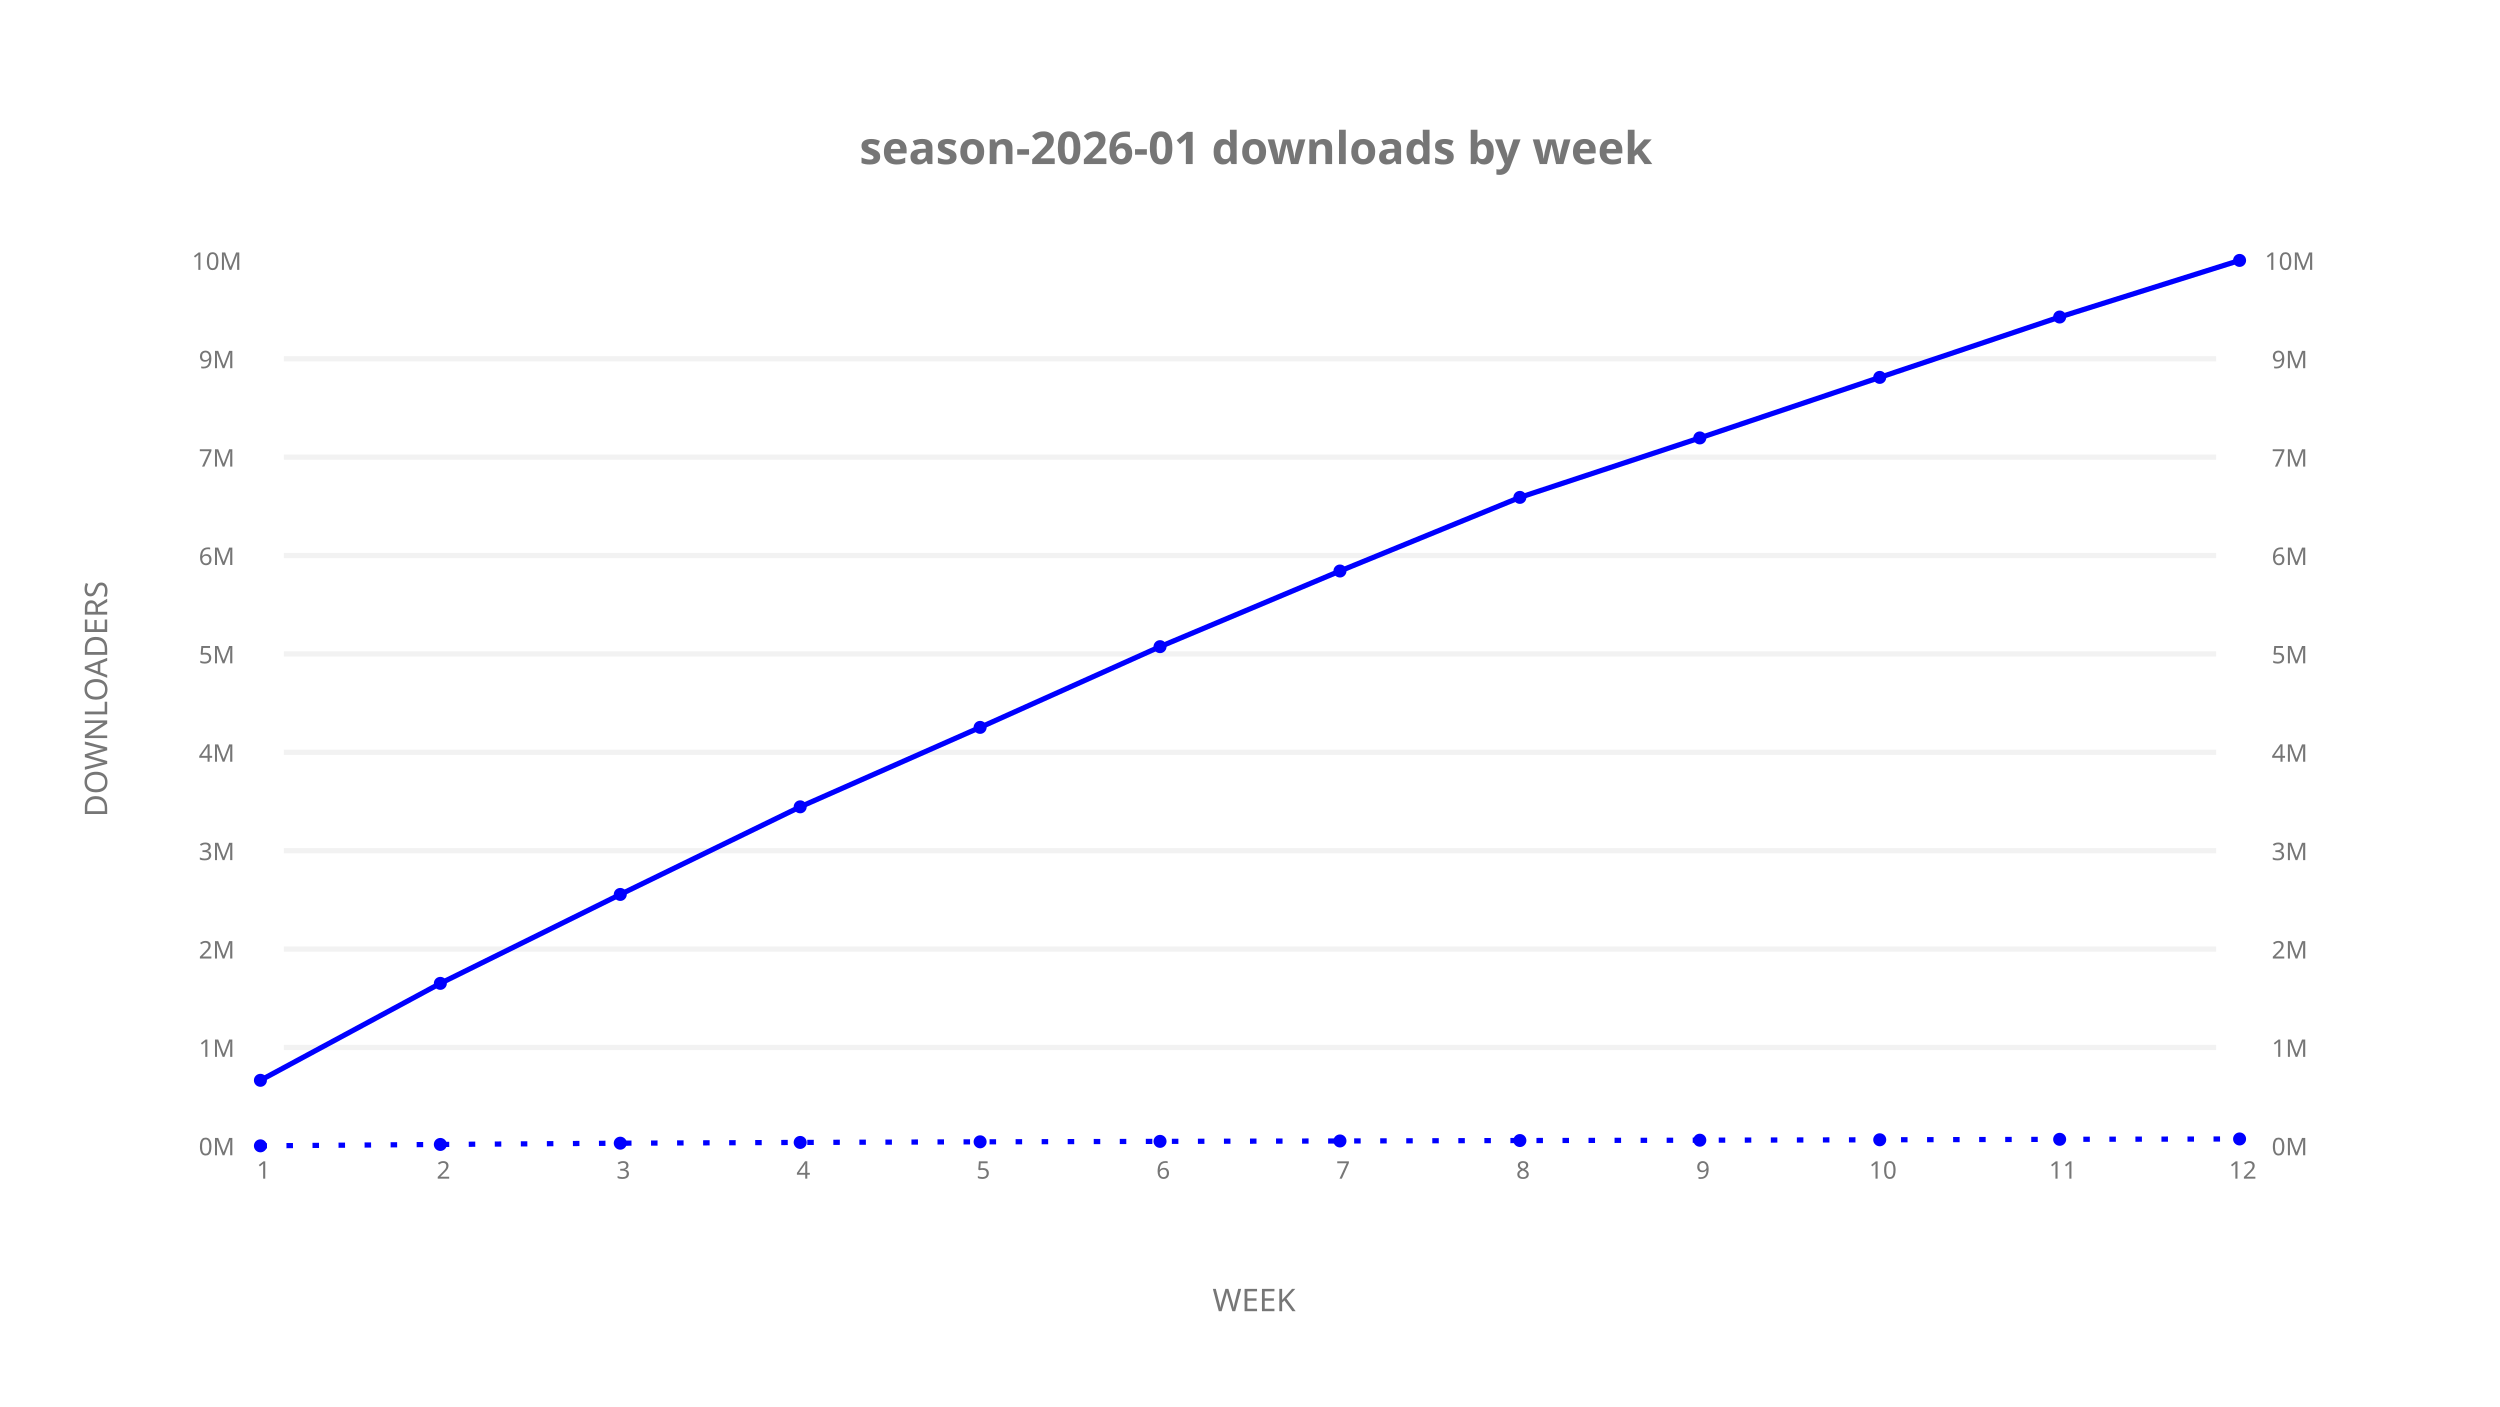
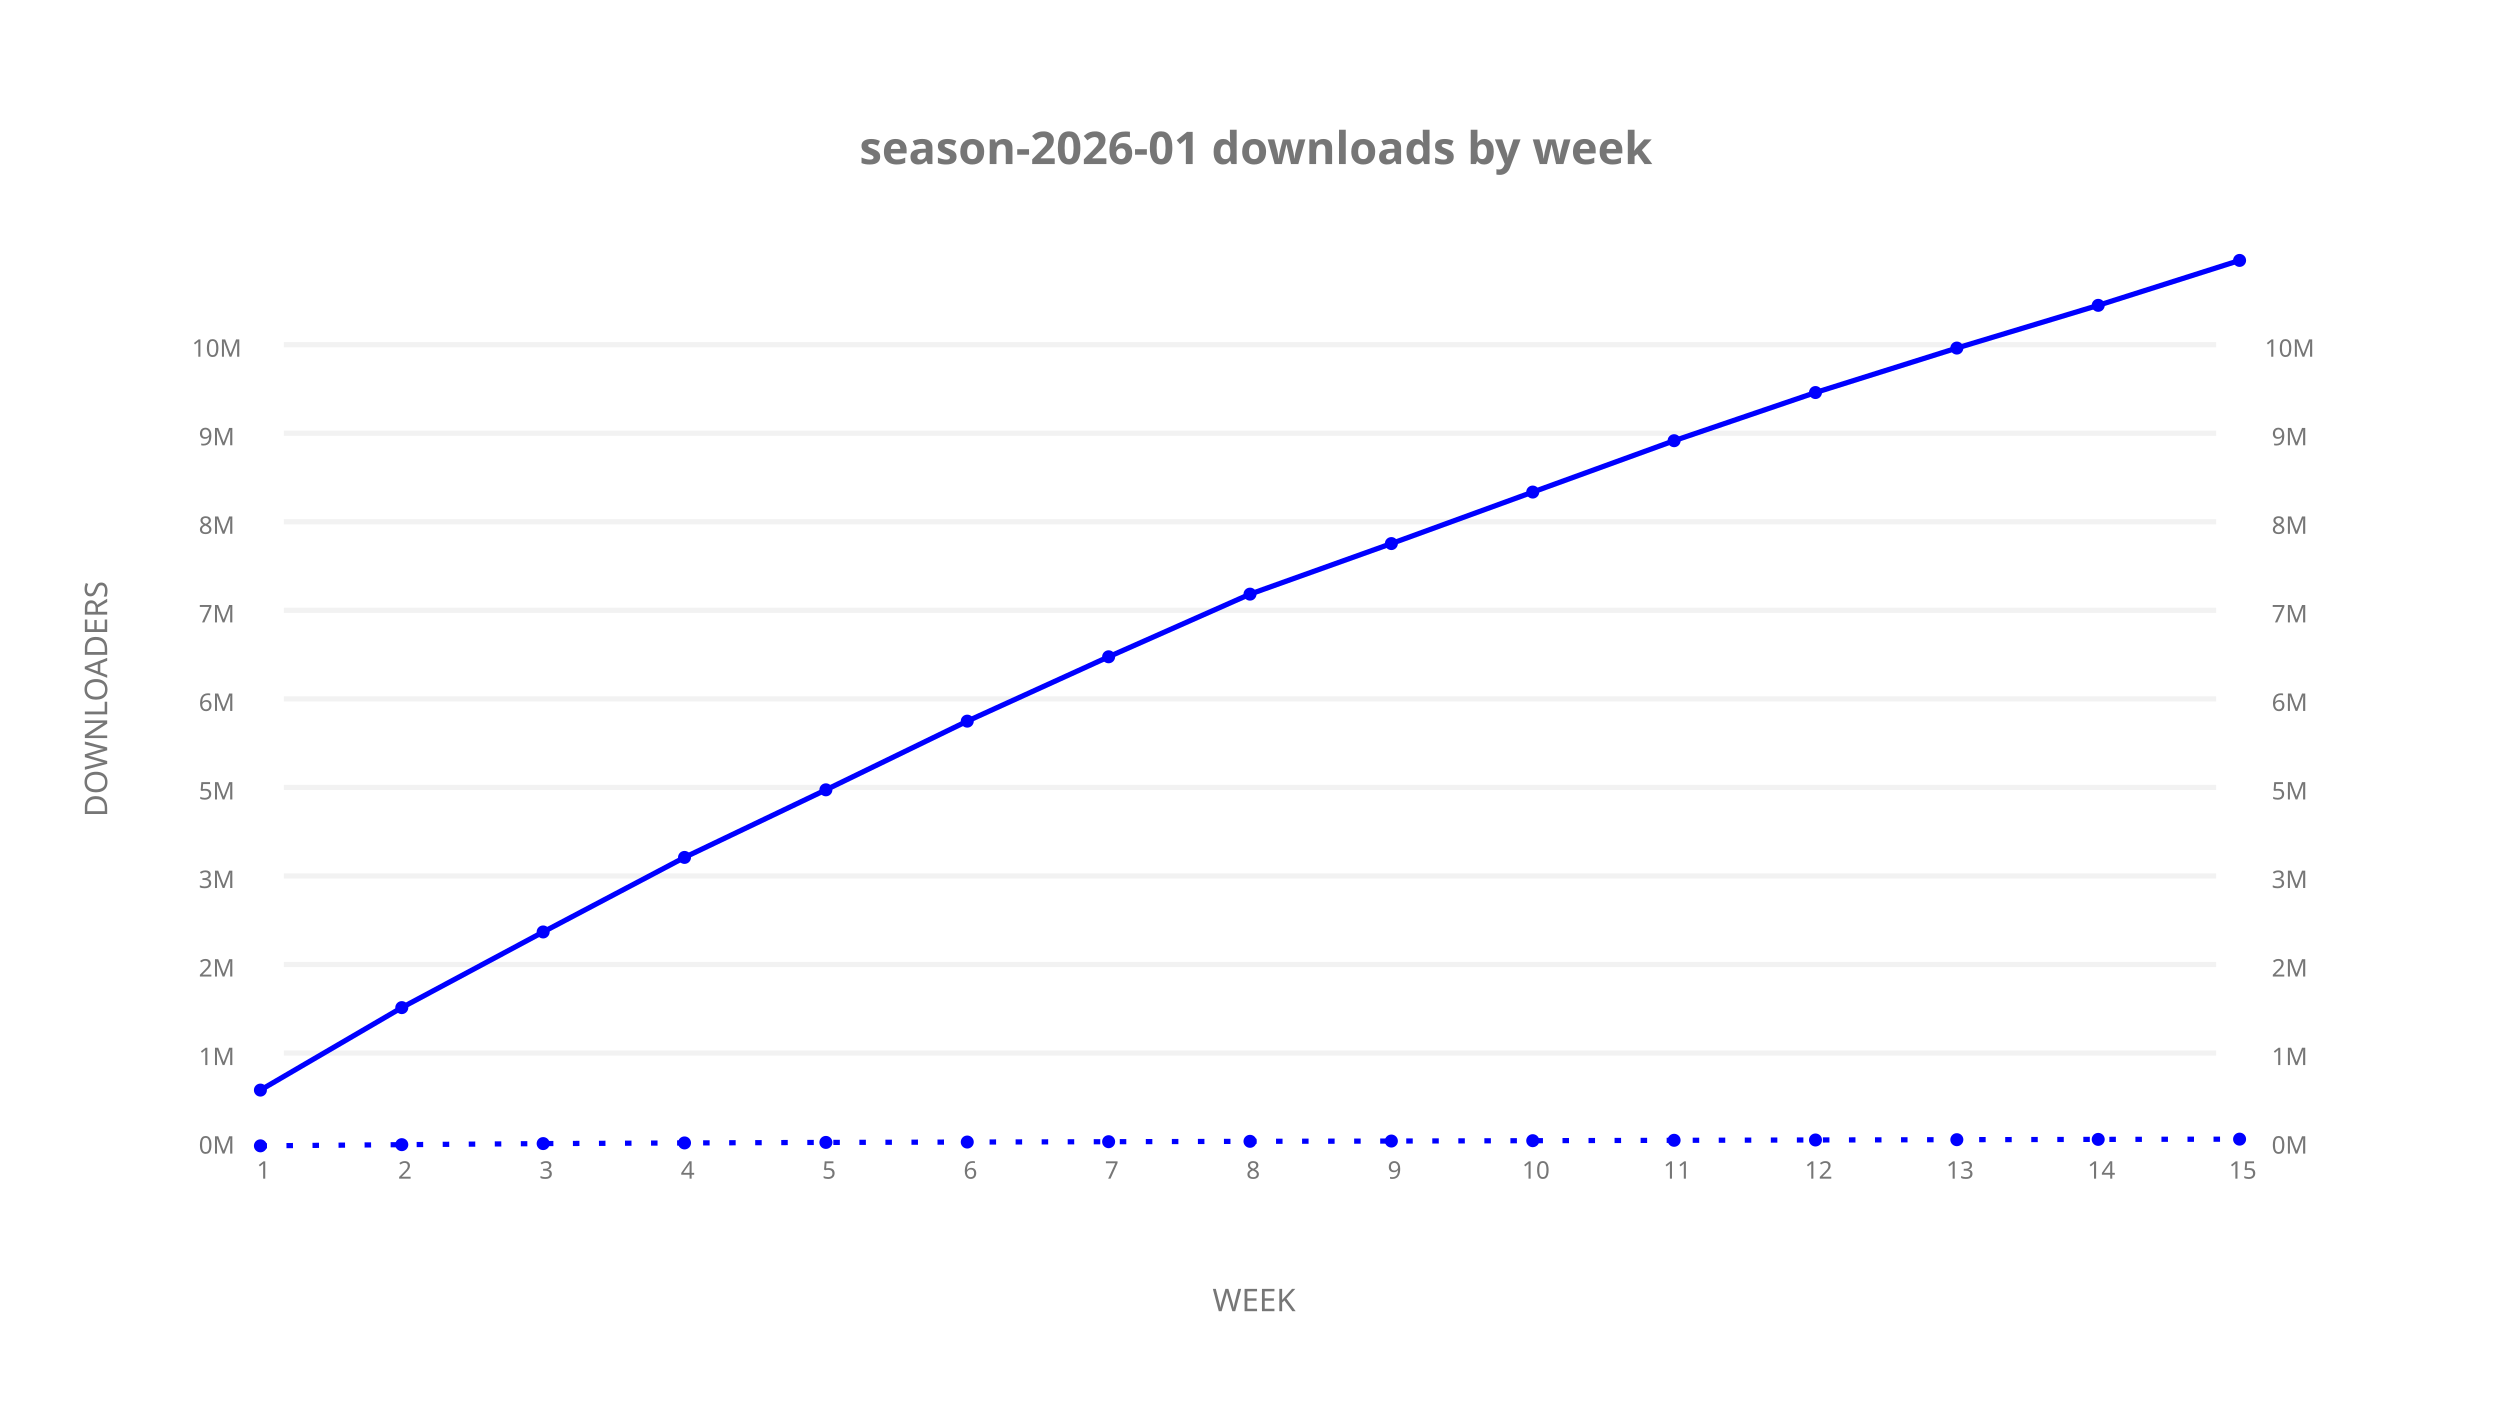
<svg xmlns="http://www.w3.org/2000/svg" xml:space="preserve" id="season-2026-01-downloads-by-week-season-2026-01-week" x="0px" y="0px" width="1920px" height="1080px" viewBox="0 0 1920 1080" enable-background="new 0 0 1920 1080" role="img">
  <g id="annotations">
    <text x="960" y="126" font-family="Atkinson Hyperlegible" font-size="26pt" text-anchor="middle" text-align="center" font-weight="600" font-style="normal" style="fill:rgb(118,118,118); fill-opacity:1; stroke:rgb(118,118,118); stroke-opacity:0; stroke-width:0.5"> season-2026-01 downloads by week</text>
    <g id="axes-lines">
      <text x="960" y="1007" font-family="Atkinson Hyperlegible" font-size="18pt" text-anchor="middle" text-align="center" font-weight="500" font-style="normal" style="fill:rgb(118,118,118); fill-opacity:1; stroke:rgb(118,118,118); stroke-opacity:0; stroke-width:0.5"> WEEK</text>
      <text x="73" y="540" font-family="Atkinson Hyperlegible" font-size="18pt" text-anchor="middle" text-align="center" dominant-baseline="central" font-weight="500" font-style="normal" style="fill:rgb(118,118,118); fill-opacity:1; stroke:rgb(118,118,118); stroke-opacity:0; stroke-width:0.5" transform="rotate(-90,73,540)"> DOWNLOADERS</text>
    </g>
    <g id="tic-y-label-lines">
-       <line x1="218" y1="804.444" x2="1702" y2="804.444" style="fill:rgb(0,0,255); fill-opacity:0; stroke:rgb(242,242,242); stroke-opacity:1; stroke-width:4" />
-       <line x1="218" y1="728.889" x2="1702" y2="728.889" style="fill:rgb(0,0,255); fill-opacity:0; stroke:rgb(242,242,242); stroke-opacity:1; stroke-width:4" />
-       <line x1="218" y1="653.333" x2="1702" y2="653.333" style="fill:rgb(0,0,255); fill-opacity:0; stroke:rgb(242,242,242); stroke-opacity:1; stroke-width:4" />
-       <line x1="218" y1="577.778" x2="1702" y2="577.778" style="fill:rgb(0,0,255); fill-opacity:0; stroke:rgb(242,242,242); stroke-opacity:1; stroke-width:4" />
-       <line x1="218" y1="502.222" x2="1702" y2="502.222" style="fill:rgb(0,0,255); fill-opacity:0; stroke:rgb(242,242,242); stroke-opacity:1; stroke-width:4" />
-       <line x1="218" y1="426.667" x2="1702" y2="426.667" style="fill:rgb(0,0,255); fill-opacity:0; stroke:rgb(242,242,242); stroke-opacity:1; stroke-width:4" />
-       <line x1="218" y1="351.111" x2="1702" y2="351.111" style="fill:rgb(0,0,255); fill-opacity:0; stroke:rgb(242,242,242); stroke-opacity:1; stroke-width:4" />
-       <line x1="218" y1="275.556" x2="1702" y2="275.556" style="fill:rgb(0,0,255); fill-opacity:0; stroke:rgb(242,242,242); stroke-opacity:1; stroke-width:4" />
+       <line x1="218" y1="808.738" x2="1702" y2="808.738" style="fill:rgb(0,0,255); fill-opacity:0; stroke:rgb(242,242,242); stroke-opacity:1; stroke-width:4" />
+       <line x1="218" y1="740.738" x2="1702" y2="740.738" style="fill:rgb(0,0,255); fill-opacity:0; stroke:rgb(242,242,242); stroke-opacity:1; stroke-width:4" />
+       <line x1="218" y1="672.738" x2="1702" y2="672.738" style="fill:rgb(0,0,255); fill-opacity:0; stroke:rgb(242,242,242); stroke-opacity:1; stroke-width:4" />
+       <line x1="218" y1="604.738" x2="1702" y2="604.738" style="fill:rgb(0,0,255); fill-opacity:0; stroke:rgb(242,242,242); stroke-opacity:1; stroke-width:4" />
+       <line x1="218" y1="536.738" x2="1702" y2="536.738" style="fill:rgb(0,0,255); fill-opacity:0; stroke:rgb(242,242,242); stroke-opacity:1; stroke-width:4" />
+       <line x1="218" y1="468.738" x2="1702" y2="468.738" style="fill:rgb(0,0,255); fill-opacity:0; stroke:rgb(242,242,242); stroke-opacity:1; stroke-width:4" />
+       <line x1="218" y1="400.738" x2="1702" y2="400.738" style="fill:rgb(0,0,255); fill-opacity:0; stroke:rgb(242,242,242); stroke-opacity:1; stroke-width:4" />
+       <line x1="218" y1="332.738" x2="1702" y2="332.738" style="fill:rgb(0,0,255); fill-opacity:0; stroke:rgb(242,242,242); stroke-opacity:1; stroke-width:4" />
+       <line x1="218" y1="264.738" x2="1702" y2="264.738" style="fill:rgb(0,0,255); fill-opacity:0; stroke:rgb(242,242,242); stroke-opacity:1; stroke-width:4" />
    </g>
    <g id="tic-x-labels">
      <text x="200" y="898" font-family="Atkinson Hyperlegible" font-size="14pt" text-anchor="middle" text-align="center" dominant-baseline="central" font-weight="400" font-style="normal" style="fill:rgb(118,118,118); fill-opacity:1; stroke:rgb(118,118,118); stroke-opacity:0; stroke-width:0.5"> 1</text>
-       <text x="338.182" y="898" font-family="Atkinson Hyperlegible" font-size="14pt" text-anchor="middle" text-align="center" dominant-baseline="central" font-weight="400" font-style="normal" style="fill:rgb(118,118,118); fill-opacity:1; stroke:rgb(118,118,118); stroke-opacity:0; stroke-width:0.5"> 2</text>
-       <text x="476.364" y="898" font-family="Atkinson Hyperlegible" font-size="14pt" text-anchor="middle" text-align="center" dominant-baseline="central" font-weight="400" font-style="normal" style="fill:rgb(118,118,118); fill-opacity:1; stroke:rgb(118,118,118); stroke-opacity:0; stroke-width:0.5"> 3</text>
-       <text x="614.545" y="898" font-family="Atkinson Hyperlegible" font-size="14pt" text-anchor="middle" text-align="center" dominant-baseline="central" font-weight="400" font-style="normal" style="fill:rgb(118,118,118); fill-opacity:1; stroke:rgb(118,118,118); stroke-opacity:0; stroke-width:0.5"> 4</text>
-       <text x="752.727" y="898" font-family="Atkinson Hyperlegible" font-size="14pt" text-anchor="middle" text-align="center" dominant-baseline="central" font-weight="400" font-style="normal" style="fill:rgb(118,118,118); fill-opacity:1; stroke:rgb(118,118,118); stroke-opacity:0; stroke-width:0.5"> 5</text>
-       <text x="890.909" y="898" font-family="Atkinson Hyperlegible" font-size="14pt" text-anchor="middle" text-align="center" dominant-baseline="central" font-weight="400" font-style="normal" style="fill:rgb(118,118,118); fill-opacity:1; stroke:rgb(118,118,118); stroke-opacity:0; stroke-width:0.5"> 6</text>
-       <text x="1029.091" y="898" font-family="Atkinson Hyperlegible" font-size="14pt" text-anchor="middle" text-align="center" dominant-baseline="central" font-weight="400" font-style="normal" style="fill:rgb(118,118,118); fill-opacity:1; stroke:rgb(118,118,118); stroke-opacity:0; stroke-width:0.5"> 7</text>
-       <text x="1167.273" y="898" font-family="Atkinson Hyperlegible" font-size="14pt" text-anchor="middle" text-align="center" dominant-baseline="central" font-weight="400" font-style="normal" style="fill:rgb(118,118,118); fill-opacity:1; stroke:rgb(118,118,118); stroke-opacity:0; stroke-width:0.5"> 8</text>
-       <text x="1305.455" y="898" font-family="Atkinson Hyperlegible" font-size="14pt" text-anchor="middle" text-align="center" dominant-baseline="central" font-weight="400" font-style="normal" style="fill:rgb(118,118,118); fill-opacity:1; stroke:rgb(118,118,118); stroke-opacity:0; stroke-width:0.5"> 9</text>
-       <text x="1443.636" y="898" font-family="Atkinson Hyperlegible" font-size="14pt" text-anchor="middle" text-align="center" dominant-baseline="central" font-weight="400" font-style="normal" style="fill:rgb(118,118,118); fill-opacity:1; stroke:rgb(118,118,118); stroke-opacity:0; stroke-width:0.5"> 10</text>
-       <text x="1581.818" y="898" font-family="Atkinson Hyperlegible" font-size="14pt" text-anchor="middle" text-align="center" dominant-baseline="central" font-weight="400" font-style="normal" style="fill:rgb(118,118,118); fill-opacity:1; stroke:rgb(118,118,118); stroke-opacity:0; stroke-width:0.5"> 11</text>
-       <text x="1720" y="898" font-family="Atkinson Hyperlegible" font-size="14pt" text-anchor="middle" text-align="center" dominant-baseline="central" font-weight="400" font-style="normal" style="fill:rgb(118,118,118); fill-opacity:1; stroke:rgb(118,118,118); stroke-opacity:0; stroke-width:0.5"> 12</text>
+       <text x="308.571" y="898" font-family="Atkinson Hyperlegible" font-size="14pt" text-anchor="middle" text-align="center" dominant-baseline="central" font-weight="400" font-style="normal" style="fill:rgb(118,118,118); fill-opacity:1; stroke:rgb(118,118,118); stroke-opacity:0; stroke-width:0.5"> 2</text>
+       <text x="417.143" y="898" font-family="Atkinson Hyperlegible" font-size="14pt" text-anchor="middle" text-align="center" dominant-baseline="central" font-weight="400" font-style="normal" style="fill:rgb(118,118,118); fill-opacity:1; stroke:rgb(118,118,118); stroke-opacity:0; stroke-width:0.5"> 3</text>
+       <text x="525.714" y="898" font-family="Atkinson Hyperlegible" font-size="14pt" text-anchor="middle" text-align="center" dominant-baseline="central" font-weight="400" font-style="normal" style="fill:rgb(118,118,118); fill-opacity:1; stroke:rgb(118,118,118); stroke-opacity:0; stroke-width:0.5"> 4</text>
+       <text x="634.286" y="898" font-family="Atkinson Hyperlegible" font-size="14pt" text-anchor="middle" text-align="center" dominant-baseline="central" font-weight="400" font-style="normal" style="fill:rgb(118,118,118); fill-opacity:1; stroke:rgb(118,118,118); stroke-opacity:0; stroke-width:0.5"> 5</text>
+       <text x="742.857" y="898" font-family="Atkinson Hyperlegible" font-size="14pt" text-anchor="middle" text-align="center" dominant-baseline="central" font-weight="400" font-style="normal" style="fill:rgb(118,118,118); fill-opacity:1; stroke:rgb(118,118,118); stroke-opacity:0; stroke-width:0.5"> 6</text>
+       <text x="851.429" y="898" font-family="Atkinson Hyperlegible" font-size="14pt" text-anchor="middle" text-align="center" dominant-baseline="central" font-weight="400" font-style="normal" style="fill:rgb(118,118,118); fill-opacity:1; stroke:rgb(118,118,118); stroke-opacity:0; stroke-width:0.5"> 7</text>
+       <text x="960" y="898" font-family="Atkinson Hyperlegible" font-size="14pt" text-anchor="middle" text-align="center" dominant-baseline="central" font-weight="400" font-style="normal" style="fill:rgb(118,118,118); fill-opacity:1; stroke:rgb(118,118,118); stroke-opacity:0; stroke-width:0.5"> 8</text>
+       <text x="1068.571" y="898" font-family="Atkinson Hyperlegible" font-size="14pt" text-anchor="middle" text-align="center" dominant-baseline="central" font-weight="400" font-style="normal" style="fill:rgb(118,118,118); fill-opacity:1; stroke:rgb(118,118,118); stroke-opacity:0; stroke-width:0.5"> 9</text>
+       <text x="1177.143" y="898" font-family="Atkinson Hyperlegible" font-size="14pt" text-anchor="middle" text-align="center" dominant-baseline="central" font-weight="400" font-style="normal" style="fill:rgb(118,118,118); fill-opacity:1; stroke:rgb(118,118,118); stroke-opacity:0; stroke-width:0.5"> 10</text>
+       <text x="1285.714" y="898" font-family="Atkinson Hyperlegible" font-size="14pt" text-anchor="middle" text-align="center" dominant-baseline="central" font-weight="400" font-style="normal" style="fill:rgb(118,118,118); fill-opacity:1; stroke:rgb(118,118,118); stroke-opacity:0; stroke-width:0.5"> 11</text>
+       <text x="1394.286" y="898" font-family="Atkinson Hyperlegible" font-size="14pt" text-anchor="middle" text-align="center" dominant-baseline="central" font-weight="400" font-style="normal" style="fill:rgb(118,118,118); fill-opacity:1; stroke:rgb(118,118,118); stroke-opacity:0; stroke-width:0.5"> 12</text>
+       <text x="1502.857" y="898" font-family="Atkinson Hyperlegible" font-size="14pt" text-anchor="middle" text-align="center" dominant-baseline="central" font-weight="400" font-style="normal" style="fill:rgb(118,118,118); fill-opacity:1; stroke:rgb(118,118,118); stroke-opacity:0; stroke-width:0.5"> 13</text>
+       <text x="1611.429" y="898" font-family="Atkinson Hyperlegible" font-size="14pt" text-anchor="middle" text-align="center" dominant-baseline="central" font-weight="400" font-style="normal" style="fill:rgb(118,118,118); fill-opacity:1; stroke:rgb(118,118,118); stroke-opacity:0; stroke-width:0.5"> 14</text>
+       <text x="1720" y="898" font-family="Atkinson Hyperlegible" font-size="14pt" text-anchor="middle" text-align="center" dominant-baseline="central" font-weight="400" font-style="normal" style="fill:rgb(118,118,118); fill-opacity:1; stroke:rgb(118,118,118); stroke-opacity:0; stroke-width:0.5"> 15</text>
    </g>
    <g id="tic-y-labels">
-       <text x="164" y="880" font-family="Atkinson Hyperlegible" font-size="14pt" text-anchor="middle" text-align="center" dominant-baseline="central" font-weight="400" font-style="normal" style="fill:rgb(118,118,118); fill-opacity:1; stroke:rgb(118,118,118); stroke-opacity:0; stroke-width:0.5"> 0M</text>
-       <text x="1756" y="880" font-family="Atkinson Hyperlegible" font-size="14pt" text-anchor="middle" text-align="center" dominant-baseline="central" font-weight="400" font-style="normal" style="fill:rgb(118,118,118); fill-opacity:1; stroke:rgb(118,118,118); stroke-opacity:0; stroke-width:0.5"> 0M</text>
-       <text x="164" y="804.444" font-family="Atkinson Hyperlegible" font-size="14pt" text-anchor="middle" text-align="center" dominant-baseline="central" font-weight="400" font-style="normal" style="fill:rgb(118,118,118); fill-opacity:1; stroke:rgb(118,118,118); stroke-opacity:0; stroke-width:0.5"> 1M</text>
-       <text x="1756" y="804.444" font-family="Atkinson Hyperlegible" font-size="14pt" text-anchor="middle" text-align="center" dominant-baseline="central" font-weight="400" font-style="normal" style="fill:rgb(118,118,118); fill-opacity:1; stroke:rgb(118,118,118); stroke-opacity:0; stroke-width:0.5"> 1M</text>
-       <text x="164" y="728.889" font-family="Atkinson Hyperlegible" font-size="14pt" text-anchor="middle" text-align="center" dominant-baseline="central" font-weight="400" font-style="normal" style="fill:rgb(118,118,118); fill-opacity:1; stroke:rgb(118,118,118); stroke-opacity:0; stroke-width:0.5"> 2M</text>
-       <text x="1756" y="728.889" font-family="Atkinson Hyperlegible" font-size="14pt" text-anchor="middle" text-align="center" dominant-baseline="central" font-weight="400" font-style="normal" style="fill:rgb(118,118,118); fill-opacity:1; stroke:rgb(118,118,118); stroke-opacity:0; stroke-width:0.5"> 2M</text>
-       <text x="164" y="653.333" font-family="Atkinson Hyperlegible" font-size="14pt" text-anchor="middle" text-align="center" dominant-baseline="central" font-weight="400" font-style="normal" style="fill:rgb(118,118,118); fill-opacity:1; stroke:rgb(118,118,118); stroke-opacity:0; stroke-width:0.5"> 3M</text>
-       <text x="1756" y="653.333" font-family="Atkinson Hyperlegible" font-size="14pt" text-anchor="middle" text-align="center" dominant-baseline="central" font-weight="400" font-style="normal" style="fill:rgb(118,118,118); fill-opacity:1; stroke:rgb(118,118,118); stroke-opacity:0; stroke-width:0.5"> 3M</text>
-       <text x="164" y="577.778" font-family="Atkinson Hyperlegible" font-size="14pt" text-anchor="middle" text-align="center" dominant-baseline="central" font-weight="400" font-style="normal" style="fill:rgb(118,118,118); fill-opacity:1; stroke:rgb(118,118,118); stroke-opacity:0; stroke-width:0.5"> 4M</text>
-       <text x="1756" y="577.778" font-family="Atkinson Hyperlegible" font-size="14pt" text-anchor="middle" text-align="center" dominant-baseline="central" font-weight="400" font-style="normal" style="fill:rgb(118,118,118); fill-opacity:1; stroke:rgb(118,118,118); stroke-opacity:0; stroke-width:0.5"> 4M</text>
-       <text x="164" y="502.222" font-family="Atkinson Hyperlegible" font-size="14pt" text-anchor="middle" text-align="center" dominant-baseline="central" font-weight="400" font-style="normal" style="fill:rgb(118,118,118); fill-opacity:1; stroke:rgb(118,118,118); stroke-opacity:0; stroke-width:0.5"> 5M</text>
-       <text x="1756" y="502.222" font-family="Atkinson Hyperlegible" font-size="14pt" text-anchor="middle" text-align="center" dominant-baseline="central" font-weight="400" font-style="normal" style="fill:rgb(118,118,118); fill-opacity:1; stroke:rgb(118,118,118); stroke-opacity:0; stroke-width:0.5"> 5M</text>
-       <text x="164" y="426.667" font-family="Atkinson Hyperlegible" font-size="14pt" text-anchor="middle" text-align="center" dominant-baseline="central" font-weight="400" font-style="normal" style="fill:rgb(118,118,118); fill-opacity:1; stroke:rgb(118,118,118); stroke-opacity:0; stroke-width:0.5"> 6M</text>
-       <text x="1756" y="426.667" font-family="Atkinson Hyperlegible" font-size="14pt" text-anchor="middle" text-align="center" dominant-baseline="central" font-weight="400" font-style="normal" style="fill:rgb(118,118,118); fill-opacity:1; stroke:rgb(118,118,118); stroke-opacity:0; stroke-width:0.5"> 6M</text>
-       <text x="164" y="351.111" font-family="Atkinson Hyperlegible" font-size="14pt" text-anchor="middle" text-align="center" dominant-baseline="central" font-weight="400" font-style="normal" style="fill:rgb(118,118,118); fill-opacity:1; stroke:rgb(118,118,118); stroke-opacity:0; stroke-width:0.5"> 7M</text>
-       <text x="1756" y="351.111" font-family="Atkinson Hyperlegible" font-size="14pt" text-anchor="middle" text-align="center" dominant-baseline="central" font-weight="400" font-style="normal" style="fill:rgb(118,118,118); fill-opacity:1; stroke:rgb(118,118,118); stroke-opacity:0; stroke-width:0.5"> 7M</text>
-       <text x="164" y="275.556" font-family="Atkinson Hyperlegible" font-size="14pt" text-anchor="middle" text-align="center" dominant-baseline="central" font-weight="400" font-style="normal" style="fill:rgb(118,118,118); fill-opacity:1; stroke:rgb(118,118,118); stroke-opacity:0; stroke-width:0.5"> 9M</text>
-       <text x="1756" y="275.556" font-family="Atkinson Hyperlegible" font-size="14pt" text-anchor="middle" text-align="center" dominant-baseline="central" font-weight="400" font-style="normal" style="fill:rgb(118,118,118); fill-opacity:1; stroke:rgb(118,118,118); stroke-opacity:0; stroke-width:0.5"> 9M</text>
-       <text x="164" y="200" font-family="Atkinson Hyperlegible" font-size="14pt" text-anchor="middle" text-align="center" dominant-baseline="central" font-weight="400" font-style="normal" style="fill:rgb(118,118,118); fill-opacity:1; stroke:rgb(118,118,118); stroke-opacity:0; stroke-width:0.5"> 10M</text>
-       <text x="1756" y="200" font-family="Atkinson Hyperlegible" font-size="14pt" text-anchor="middle" text-align="center" dominant-baseline="central" font-weight="400" font-style="normal" style="fill:rgb(118,118,118); fill-opacity:1; stroke:rgb(118,118,118); stroke-opacity:0; stroke-width:0.5"> 10M</text>
+       <text x="164" y="878.738" font-family="Atkinson Hyperlegible" font-size="14pt" text-anchor="middle" text-align="center" dominant-baseline="central" font-weight="400" font-style="normal" style="fill:rgb(118,118,118); fill-opacity:1; stroke:rgb(118,118,118); stroke-opacity:0; stroke-width:0.5"> 0M</text>
+       <text x="1756" y="878.738" font-family="Atkinson Hyperlegible" font-size="14pt" text-anchor="middle" text-align="center" dominant-baseline="central" font-weight="400" font-style="normal" style="fill:rgb(118,118,118); fill-opacity:1; stroke:rgb(118,118,118); stroke-opacity:0; stroke-width:0.5"> 0M</text>
+       <text x="164" y="810.738" font-family="Atkinson Hyperlegible" font-size="14pt" text-anchor="middle" text-align="center" dominant-baseline="central" font-weight="400" font-style="normal" style="fill:rgb(118,118,118); fill-opacity:1; stroke:rgb(118,118,118); stroke-opacity:0; stroke-width:0.5"> 1M</text>
+       <text x="1756" y="810.738" font-family="Atkinson Hyperlegible" font-size="14pt" text-anchor="middle" text-align="center" dominant-baseline="central" font-weight="400" font-style="normal" style="fill:rgb(118,118,118); fill-opacity:1; stroke:rgb(118,118,118); stroke-opacity:0; stroke-width:0.5"> 1M</text>
+       <text x="164" y="742.738" font-family="Atkinson Hyperlegible" font-size="14pt" text-anchor="middle" text-align="center" dominant-baseline="central" font-weight="400" font-style="normal" style="fill:rgb(118,118,118); fill-opacity:1; stroke:rgb(118,118,118); stroke-opacity:0; stroke-width:0.5"> 2M</text>
+       <text x="1756" y="742.738" font-family="Atkinson Hyperlegible" font-size="14pt" text-anchor="middle" text-align="center" dominant-baseline="central" font-weight="400" font-style="normal" style="fill:rgb(118,118,118); fill-opacity:1; stroke:rgb(118,118,118); stroke-opacity:0; stroke-width:0.5"> 2M</text>
+       <text x="164" y="674.738" font-family="Atkinson Hyperlegible" font-size="14pt" text-anchor="middle" text-align="center" dominant-baseline="central" font-weight="400" font-style="normal" style="fill:rgb(118,118,118); fill-opacity:1; stroke:rgb(118,118,118); stroke-opacity:0; stroke-width:0.5"> 3M</text>
+       <text x="1756" y="674.738" font-family="Atkinson Hyperlegible" font-size="14pt" text-anchor="middle" text-align="center" dominant-baseline="central" font-weight="400" font-style="normal" style="fill:rgb(118,118,118); fill-opacity:1; stroke:rgb(118,118,118); stroke-opacity:0; stroke-width:0.5"> 3M</text>
+       <text x="164" y="606.738" font-family="Atkinson Hyperlegible" font-size="14pt" text-anchor="middle" text-align="center" dominant-baseline="central" font-weight="400" font-style="normal" style="fill:rgb(118,118,118); fill-opacity:1; stroke:rgb(118,118,118); stroke-opacity:0; stroke-width:0.5"> 5M</text>
+       <text x="1756" y="606.738" font-family="Atkinson Hyperlegible" font-size="14pt" text-anchor="middle" text-align="center" dominant-baseline="central" font-weight="400" font-style="normal" style="fill:rgb(118,118,118); fill-opacity:1; stroke:rgb(118,118,118); stroke-opacity:0; stroke-width:0.5"> 5M</text>
+       <text x="164" y="538.738" font-family="Atkinson Hyperlegible" font-size="14pt" text-anchor="middle" text-align="center" dominant-baseline="central" font-weight="400" font-style="normal" style="fill:rgb(118,118,118); fill-opacity:1; stroke:rgb(118,118,118); stroke-opacity:0; stroke-width:0.5"> 6M</text>
+       <text x="1756" y="538.738" font-family="Atkinson Hyperlegible" font-size="14pt" text-anchor="middle" text-align="center" dominant-baseline="central" font-weight="400" font-style="normal" style="fill:rgb(118,118,118); fill-opacity:1; stroke:rgb(118,118,118); stroke-opacity:0; stroke-width:0.5"> 6M</text>
+       <text x="164" y="470.738" font-family="Atkinson Hyperlegible" font-size="14pt" text-anchor="middle" text-align="center" dominant-baseline="central" font-weight="400" font-style="normal" style="fill:rgb(118,118,118); fill-opacity:1; stroke:rgb(118,118,118); stroke-opacity:0; stroke-width:0.5"> 7M</text>
+       <text x="1756" y="470.738" font-family="Atkinson Hyperlegible" font-size="14pt" text-anchor="middle" text-align="center" dominant-baseline="central" font-weight="400" font-style="normal" style="fill:rgb(118,118,118); fill-opacity:1; stroke:rgb(118,118,118); stroke-opacity:0; stroke-width:0.5"> 7M</text>
+       <text x="164" y="402.738" font-family="Atkinson Hyperlegible" font-size="14pt" text-anchor="middle" text-align="center" dominant-baseline="central" font-weight="400" font-style="normal" style="fill:rgb(118,118,118); fill-opacity:1; stroke:rgb(118,118,118); stroke-opacity:0; stroke-width:0.5"> 8M</text>
+       <text x="1756" y="402.738" font-family="Atkinson Hyperlegible" font-size="14pt" text-anchor="middle" text-align="center" dominant-baseline="central" font-weight="400" font-style="normal" style="fill:rgb(118,118,118); fill-opacity:1; stroke:rgb(118,118,118); stroke-opacity:0; stroke-width:0.5"> 8M</text>
+       <text x="164" y="334.738" font-family="Atkinson Hyperlegible" font-size="14pt" text-anchor="middle" text-align="center" dominant-baseline="central" font-weight="400" font-style="normal" style="fill:rgb(118,118,118); fill-opacity:1; stroke:rgb(118,118,118); stroke-opacity:0; stroke-width:0.5"> 9M</text>
+       <text x="1756" y="334.738" font-family="Atkinson Hyperlegible" font-size="14pt" text-anchor="middle" text-align="center" dominant-baseline="central" font-weight="400" font-style="normal" style="fill:rgb(118,118,118); fill-opacity:1; stroke:rgb(118,118,118); stroke-opacity:0; stroke-width:0.5"> 9M</text>
+       <text x="164" y="266.738" font-family="Atkinson Hyperlegible" font-size="14pt" text-anchor="middle" text-align="center" dominant-baseline="central" font-weight="400" font-style="normal" style="fill:rgb(118,118,118); fill-opacity:1; stroke:rgb(118,118,118); stroke-opacity:0; stroke-width:0.5"> 10M</text>
+       <text x="1756" y="266.738" font-family="Atkinson Hyperlegible" font-size="14pt" text-anchor="middle" text-align="center" dominant-baseline="central" font-weight="400" font-style="normal" style="fill:rgb(118,118,118); fill-opacity:1; stroke:rgb(118,118,118); stroke-opacity:0; stroke-width:0.5"> 10M</text>
    </g>
  </g>
  <g id="polyline-season-2026-01 downloads by week">
-     <polyline points="200,829.685 338.182,755.228 476.364,686.933 614.545,619.645 752.727,558.629 890.909,496.63 1029.09,438.537 1167.27,381.989 1305.45,336.335 1443.64,289.839 1581.82,243.475 1720,200 " style="fill:rgb(0,0,255); fill-opacity:0; stroke:rgb(0,0,255); stroke-opacity:1; stroke-width:4" />
+     <polyline points="200,837.193 308.571,773.847 417.143,715.743 525.714,658.495 634.286,606.584 742.857,553.837 851.429,504.412 960,456.303 1068.57,417.461 1177.14,377.904 1285.71,338.458 1394.29,301.47 1502.86,267.318 1611.43,234.505 1720,200 " style="fill:rgb(0,0,255); fill-opacity:0; stroke:rgb(0,0,255); stroke-opacity:1; stroke-width:4" />
  </g>
  <g id="markers-season-2026-01 downloads by week">
-     <circle cx="200" cy="829.685" r="5" style="fill:rgb(0,0,255); fill-opacity:1; stroke:rgb(0,0,255); stroke-opacity:0; stroke-width:4">
+     <circle cx="200" cy="837.193" r="5" style="fill:rgb(0,0,255); fill-opacity:1; stroke:rgb(0,0,255); stroke-opacity:0; stroke-width:4">
</circle>
-     <circle cx="338.182" cy="755.228" r="5" style="fill:rgb(0,0,255); fill-opacity:1; stroke:rgb(0,0,255); stroke-opacity:0; stroke-width:4">
+     <circle cx="308.571" cy="773.847" r="5" style="fill:rgb(0,0,255); fill-opacity:1; stroke:rgb(0,0,255); stroke-opacity:0; stroke-width:4">
</circle>
-     <circle cx="476.364" cy="686.933" r="5" style="fill:rgb(0,0,255); fill-opacity:1; stroke:rgb(0,0,255); stroke-opacity:0; stroke-width:4">
+     <circle cx="417.143" cy="715.743" r="5" style="fill:rgb(0,0,255); fill-opacity:1; stroke:rgb(0,0,255); stroke-opacity:0; stroke-width:4">
</circle>
-     <circle cx="614.545" cy="619.645" r="5" style="fill:rgb(0,0,255); fill-opacity:1; stroke:rgb(0,0,255); stroke-opacity:0; stroke-width:4">
+     <circle cx="525.714" cy="658.495" r="5" style="fill:rgb(0,0,255); fill-opacity:1; stroke:rgb(0,0,255); stroke-opacity:0; stroke-width:4">
</circle>
-     <circle cx="752.727" cy="558.629" r="5" style="fill:rgb(0,0,255); fill-opacity:1; stroke:rgb(0,0,255); stroke-opacity:0; stroke-width:4">
+     <circle cx="634.286" cy="606.584" r="5" style="fill:rgb(0,0,255); fill-opacity:1; stroke:rgb(0,0,255); stroke-opacity:0; stroke-width:4">
</circle>
-     <circle cx="890.909" cy="496.63" r="5" style="fill:rgb(0,0,255); fill-opacity:1; stroke:rgb(0,0,255); stroke-opacity:0; stroke-width:4">
+     <circle cx="742.857" cy="553.837" r="5" style="fill:rgb(0,0,255); fill-opacity:1; stroke:rgb(0,0,255); stroke-opacity:0; stroke-width:4">
</circle>
-     <circle cx="1029.091" cy="438.537" r="5" style="fill:rgb(0,0,255); fill-opacity:1; stroke:rgb(0,0,255); stroke-opacity:0; stroke-width:4">
+     <circle cx="851.429" cy="504.412" r="5" style="fill:rgb(0,0,255); fill-opacity:1; stroke:rgb(0,0,255); stroke-opacity:0; stroke-width:4">
</circle>
-     <circle cx="1167.273" cy="381.989" r="5" style="fill:rgb(0,0,255); fill-opacity:1; stroke:rgb(0,0,255); stroke-opacity:0; stroke-width:4">
+     <circle cx="960" cy="456.303" r="5" style="fill:rgb(0,0,255); fill-opacity:1; stroke:rgb(0,0,255); stroke-opacity:0; stroke-width:4">
</circle>
-     <circle cx="1305.455" cy="336.335" r="5" style="fill:rgb(0,0,255); fill-opacity:1; stroke:rgb(0,0,255); stroke-opacity:0; stroke-width:4">
+     <circle cx="1068.571" cy="417.461" r="5" style="fill:rgb(0,0,255); fill-opacity:1; stroke:rgb(0,0,255); stroke-opacity:0; stroke-width:4">
</circle>
-     <circle cx="1443.636" cy="289.839" r="5" style="fill:rgb(0,0,255); fill-opacity:1; stroke:rgb(0,0,255); stroke-opacity:0; stroke-width:4">
+     <circle cx="1177.143" cy="377.904" r="5" style="fill:rgb(0,0,255); fill-opacity:1; stroke:rgb(0,0,255); stroke-opacity:0; stroke-width:4">
</circle>
-     <circle cx="1581.818" cy="243.475" r="5" style="fill:rgb(0,0,255); fill-opacity:1; stroke:rgb(0,0,255); stroke-opacity:0; stroke-width:4">
+     <circle cx="1285.714" cy="338.458" r="5" style="fill:rgb(0,0,255); fill-opacity:1; stroke:rgb(0,0,255); stroke-opacity:0; stroke-width:4">
+ </circle>
+     <circle cx="1394.286" cy="301.47" r="5" style="fill:rgb(0,0,255); fill-opacity:1; stroke:rgb(0,0,255); stroke-opacity:0; stroke-width:4">
+ </circle>
+     <circle cx="1502.857" cy="267.318" r="5" style="fill:rgb(0,0,255); fill-opacity:1; stroke:rgb(0,0,255); stroke-opacity:0; stroke-width:4">
+ </circle>
+     <circle cx="1611.429" cy="234.505" r="5" style="fill:rgb(0,0,255); fill-opacity:1; stroke:rgb(0,0,255); stroke-opacity:0; stroke-width:4">
</circle>
    <circle cx="1720" cy="200" r="5" style="fill:rgb(0,0,255); fill-opacity:1; stroke:rgb(0,0,255); stroke-opacity:0; stroke-width:4">
</circle>
  </g>
  <g id="polyline-season-2026-01 downloads by week uploaders">
-     <polyline points="200,880 338.182,878.937 476.364,877.975 614.545,877.387 752.727,876.915 890.909,876.574 1029.09,876.258 1167.27,875.935 1305.45,875.679 1443.64,875.35 1581.82,875.002 1720,874.718 " stroke-dasharray="5 15" style="fill:rgb(0,0,255); fill-opacity:0; stroke:rgb(0,0,255); stroke-opacity:1; stroke-width:4" />
+     <polyline points="200,880 308.571,879.095 417.143,878.277 525.714,877.777 634.286,877.375 742.857,877.085 851.429,876.817 960,876.541 1068.57,876.324 1177.14,876.044 1285.71,875.748 1394.29,875.506 1502.86,875.276 1611.43,875.056 1720,874.865 " stroke-dasharray="5 15" style="fill:rgb(0,0,255); fill-opacity:0; stroke:rgb(0,0,255); stroke-opacity:1; stroke-width:4" />
  </g>
  <g id="markers-season-2026-01 downloads by week uploaders">
    <circle cx="200" cy="880" r="5" style="fill:rgb(0,0,255); fill-opacity:1; stroke:rgb(0,0,255); stroke-opacity:0; stroke-width:4">
</circle>
-     <circle cx="338.182" cy="878.937" r="5" style="fill:rgb(0,0,255); fill-opacity:1; stroke:rgb(0,0,255); stroke-opacity:0; stroke-width:4">
+     <circle cx="308.571" cy="879.095" r="5" style="fill:rgb(0,0,255); fill-opacity:1; stroke:rgb(0,0,255); stroke-opacity:0; stroke-width:4">
</circle>
-     <circle cx="476.364" cy="877.975" r="5" style="fill:rgb(0,0,255); fill-opacity:1; stroke:rgb(0,0,255); stroke-opacity:0; stroke-width:4">
+     <circle cx="417.143" cy="878.277" r="5" style="fill:rgb(0,0,255); fill-opacity:1; stroke:rgb(0,0,255); stroke-opacity:0; stroke-width:4">
</circle>
-     <circle cx="614.545" cy="877.387" r="5" style="fill:rgb(0,0,255); fill-opacity:1; stroke:rgb(0,0,255); stroke-opacity:0; stroke-width:4">
+     <circle cx="525.714" cy="877.777" r="5" style="fill:rgb(0,0,255); fill-opacity:1; stroke:rgb(0,0,255); stroke-opacity:0; stroke-width:4">
</circle>
-     <circle cx="752.727" cy="876.915" r="5" style="fill:rgb(0,0,255); fill-opacity:1; stroke:rgb(0,0,255); stroke-opacity:0; stroke-width:4">
+     <circle cx="634.286" cy="877.375" r="5" style="fill:rgb(0,0,255); fill-opacity:1; stroke:rgb(0,0,255); stroke-opacity:0; stroke-width:4">
</circle>
-     <circle cx="890.909" cy="876.574" r="5" style="fill:rgb(0,0,255); fill-opacity:1; stroke:rgb(0,0,255); stroke-opacity:0; stroke-width:4">
+     <circle cx="742.857" cy="877.085" r="5" style="fill:rgb(0,0,255); fill-opacity:1; stroke:rgb(0,0,255); stroke-opacity:0; stroke-width:4">
</circle>
-     <circle cx="1029.091" cy="876.258" r="5" style="fill:rgb(0,0,255); fill-opacity:1; stroke:rgb(0,0,255); stroke-opacity:0; stroke-width:4">
+     <circle cx="851.429" cy="876.817" r="5" style="fill:rgb(0,0,255); fill-opacity:1; stroke:rgb(0,0,255); stroke-opacity:0; stroke-width:4">
</circle>
-     <circle cx="1167.273" cy="875.935" r="5" style="fill:rgb(0,0,255); fill-opacity:1; stroke:rgb(0,0,255); stroke-opacity:0; stroke-width:4">
+     <circle cx="960" cy="876.541" r="5" style="fill:rgb(0,0,255); fill-opacity:1; stroke:rgb(0,0,255); stroke-opacity:0; stroke-width:4">
</circle>
-     <circle cx="1305.455" cy="875.679" r="5" style="fill:rgb(0,0,255); fill-opacity:1; stroke:rgb(0,0,255); stroke-opacity:0; stroke-width:4">
+     <circle cx="1068.571" cy="876.324" r="5" style="fill:rgb(0,0,255); fill-opacity:1; stroke:rgb(0,0,255); stroke-opacity:0; stroke-width:4">
</circle>
-     <circle cx="1443.636" cy="875.35" r="5" style="fill:rgb(0,0,255); fill-opacity:1; stroke:rgb(0,0,255); stroke-opacity:0; stroke-width:4">
+     <circle cx="1177.143" cy="876.044" r="5" style="fill:rgb(0,0,255); fill-opacity:1; stroke:rgb(0,0,255); stroke-opacity:0; stroke-width:4">
</circle>
-     <circle cx="1581.818" cy="875.002" r="5" style="fill:rgb(0,0,255); fill-opacity:1; stroke:rgb(0,0,255); stroke-opacity:0; stroke-width:4">
+     <circle cx="1285.714" cy="875.748" r="5" style="fill:rgb(0,0,255); fill-opacity:1; stroke:rgb(0,0,255); stroke-opacity:0; stroke-width:4">
</circle>
-     <circle cx="1720" cy="874.718" r="5" style="fill:rgb(0,0,255); fill-opacity:1; stroke:rgb(0,0,255); stroke-opacity:0; stroke-width:4">
+     <circle cx="1394.286" cy="875.506" r="5" style="fill:rgb(0,0,255); fill-opacity:1; stroke:rgb(0,0,255); stroke-opacity:0; stroke-width:4">
+ </circle>
+     <circle cx="1502.857" cy="875.276" r="5" style="fill:rgb(0,0,255); fill-opacity:1; stroke:rgb(0,0,255); stroke-opacity:0; stroke-width:4">
+ </circle>
+     <circle cx="1611.429" cy="875.056" r="5" style="fill:rgb(0,0,255); fill-opacity:1; stroke:rgb(0,0,255); stroke-opacity:0; stroke-width:4">
+ </circle>
+     <circle cx="1720" cy="874.865" r="5" style="fill:rgb(0,0,255); fill-opacity:1; stroke:rgb(0,0,255); stroke-opacity:0; stroke-width:4">
</circle>
  </g>
</svg>
